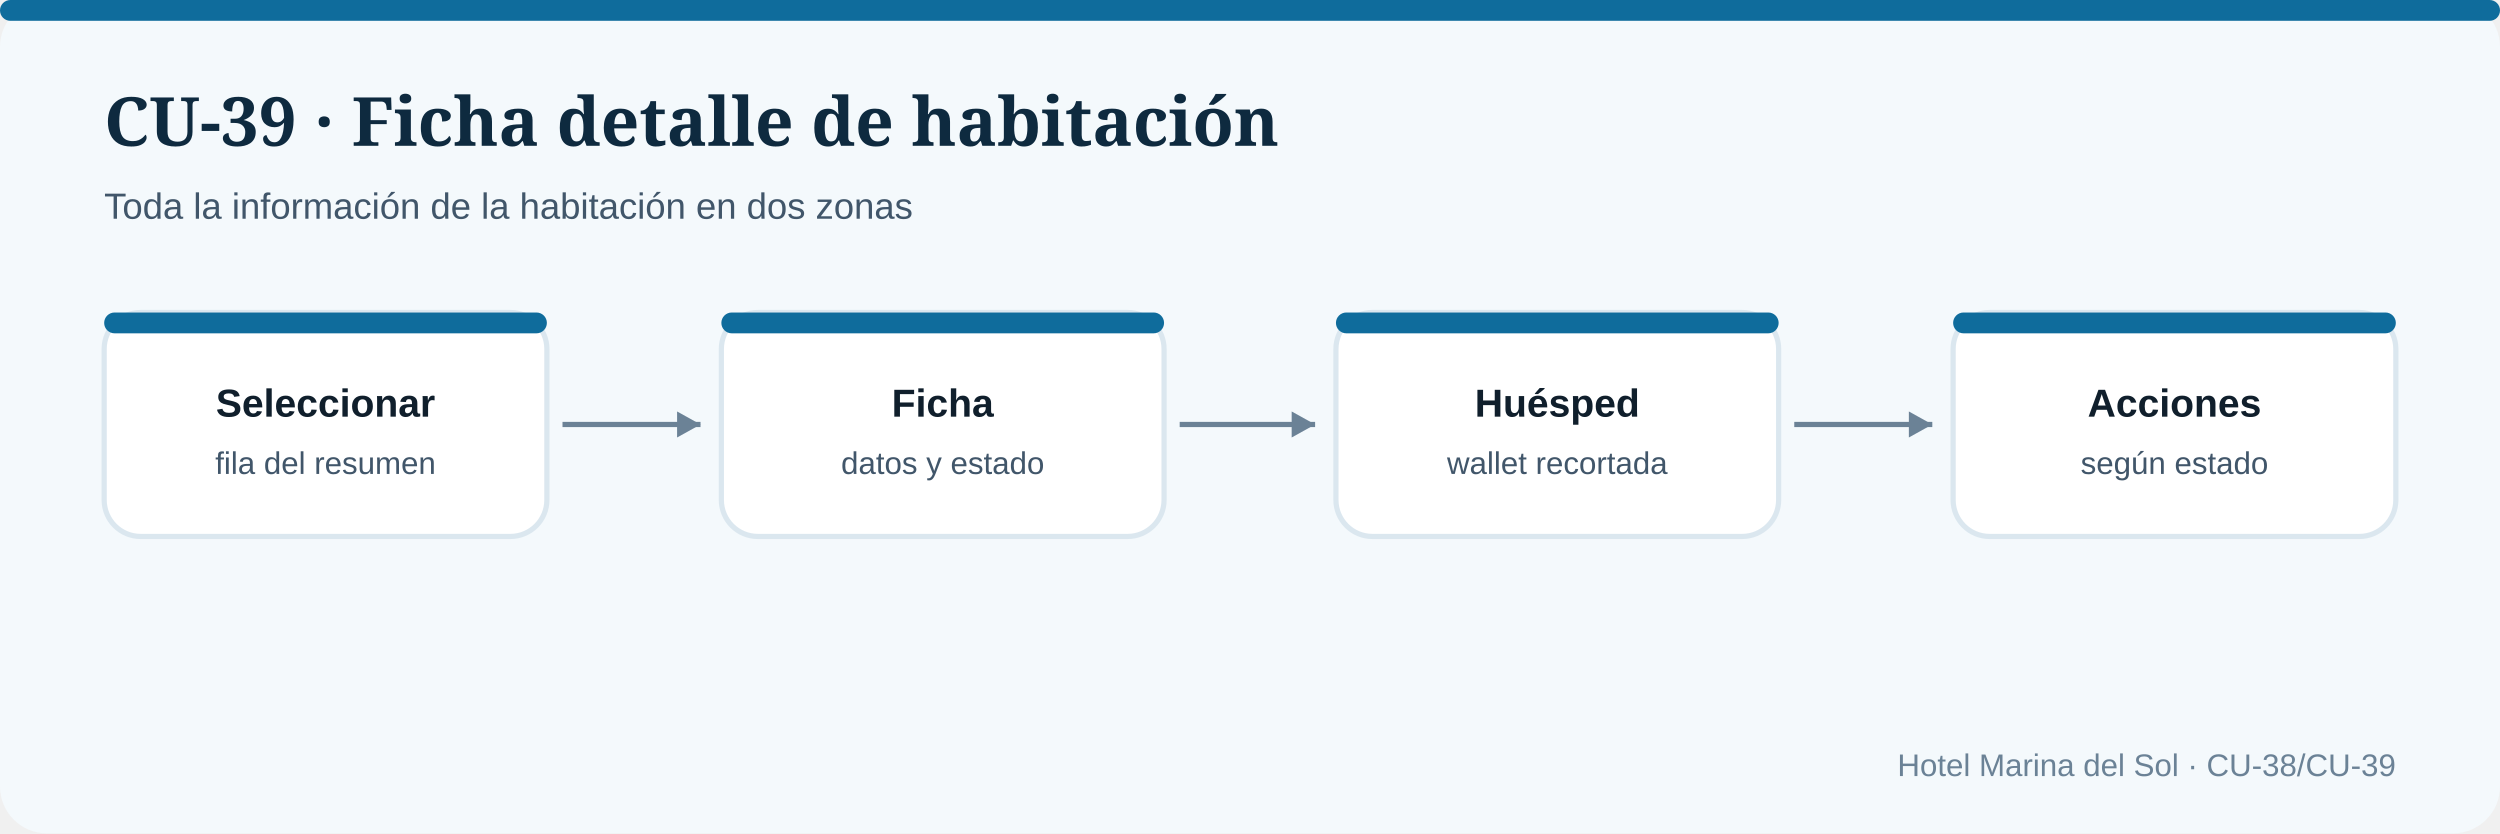
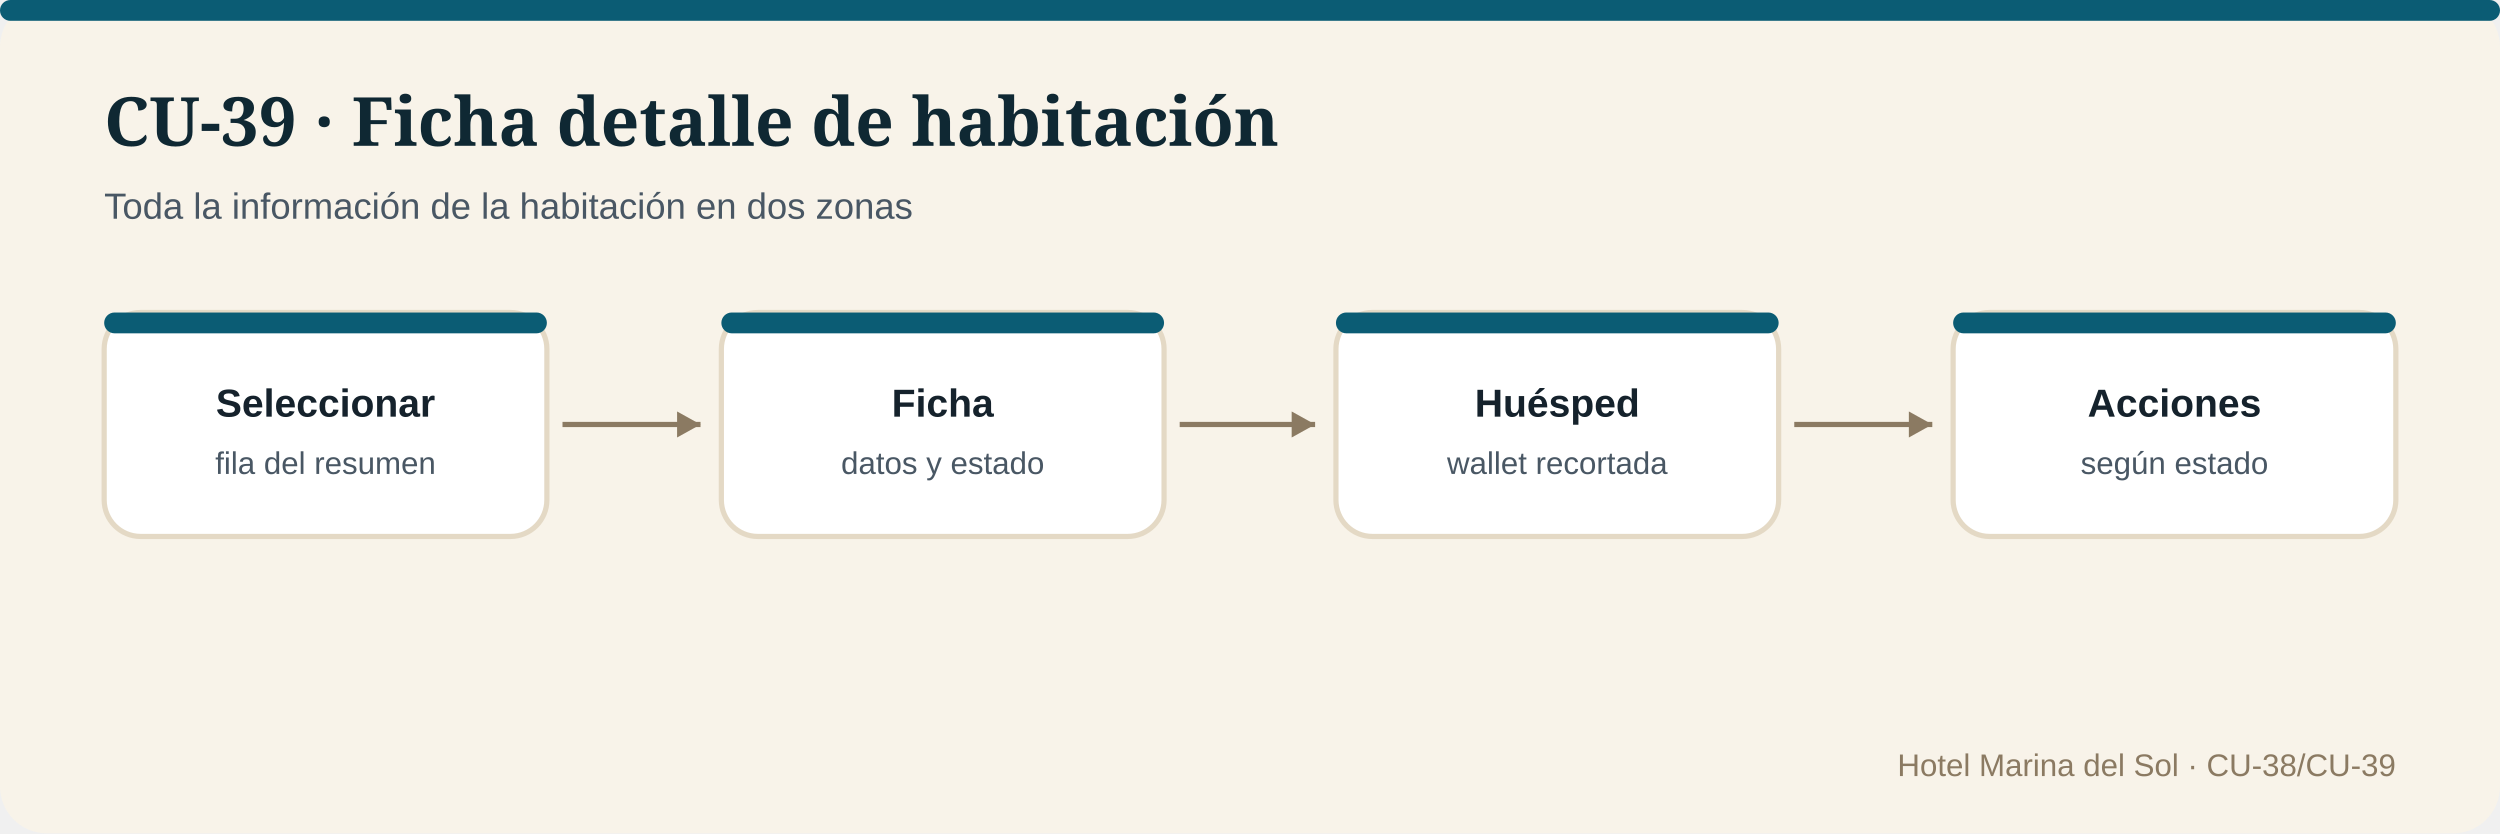
<svg xmlns="http://www.w3.org/2000/svg" viewBox="0 0 960 320" width="960" height="320" role="img" aria-labelledby="t d">
-   <rect width="960" height="320" rx="18" fill="#f4f9fc" />
-   <rect width="960" height="8" rx="4" fill="#0f6c9c" />
-   <text x="40" y="56" font-family="Playfair Display, Georgia, serif" font-size="26" font-weight="700" fill="#0e2a3f">CU-39 · Ficha detalle de habitación</text>
-   <text x="40" y="84" font-family="Manrope, Arial, sans-serif" font-size="14" fill="#41566a">Toda la información de la habitación en dos zonas</text>
+   <rect width="960" height="320" rx="18" fill="#F8F3E9" />
+   <rect width="960" height="8" rx="4" fill="#0B5C74" />
+   <text x="40" y="56" font-family="Playfair Display, Georgia, serif" font-size="26" font-weight="700" fill="#0F2833">CU-39 · Ficha detalle de habitación</text>
+   <text x="40" y="84" font-family="Manrope, Arial, sans-serif" font-size="14" fill="#495764">Toda la información de la habitación en dos zonas</text>
  <g>
-     <rect x="40" y="120" width="170" height="86" rx="14" fill="#ffffff" stroke="#dbe7ef" stroke-width="2" />
-     <rect x="40" y="120" width="170" height="8" rx="4" fill="#0f6c9c" />
-     <text x="125" y="160" text-anchor="middle" font-family="Manrope, Arial, sans-serif" font-size="15" font-weight="700" fill="#101f2c">Seleccionar</text>
-     <text x="125" y="182" text-anchor="middle" font-family="Manrope, Arial, sans-serif" font-size="12" fill="#41566a">fila del resumen</text>
+     <rect x="40" y="120" width="170" height="86" rx="14" fill="#ffffff" stroke="#E4D9C5" stroke-width="2" />
+     <rect x="40" y="120" width="170" height="8" rx="4" fill="#0B5C74" />
+     <text x="125" y="160" text-anchor="middle" font-family="Manrope, Arial, sans-serif" font-size="15" font-weight="700" fill="#15222C">Seleccionar</text>
+     <text x="125" y="182" text-anchor="middle" font-family="Manrope, Arial, sans-serif" font-size="12" fill="#495764">fila del resumen</text>
  </g>
-   <line x1="216" y1="163" x2="269" y2="163" stroke="#6b8296" stroke-width="2" />
-   <polygon points="269,163 260,158 260,168" fill="#6b8296" />
+   <line x1="216" y1="163" x2="269" y2="163" stroke="#8B7A62" stroke-width="2" />
+   <polygon points="269,163 260,158 260,168" fill="#8B7A62" />
  <g>
-     <rect x="277" y="120" width="170" height="86" rx="14" fill="#ffffff" stroke="#dbe7ef" stroke-width="2" />
-     <rect x="277" y="120" width="170" height="8" rx="4" fill="#0f6c9c" />
-     <text x="362" y="160" text-anchor="middle" font-family="Manrope, Arial, sans-serif" font-size="15" font-weight="700" fill="#101f2c">Ficha</text>
-     <text x="362" y="182" text-anchor="middle" font-family="Manrope, Arial, sans-serif" font-size="12" fill="#41566a">datos y estado</text>
+     <rect x="277" y="120" width="170" height="86" rx="14" fill="#ffffff" stroke="#E4D9C5" stroke-width="2" />
+     <rect x="277" y="120" width="170" height="8" rx="4" fill="#0B5C74" />
+     <text x="362" y="160" text-anchor="middle" font-family="Manrope, Arial, sans-serif" font-size="15" font-weight="700" fill="#15222C">Ficha</text>
+     <text x="362" y="182" text-anchor="middle" font-family="Manrope, Arial, sans-serif" font-size="12" fill="#495764">datos y estado</text>
  </g>
-   <line x1="453" y1="163" x2="505" y2="163" stroke="#6b8296" stroke-width="2" />
-   <polygon points="505,163 496,158 496,168" fill="#6b8296" />
+   <line x1="453" y1="163" x2="505" y2="163" stroke="#8B7A62" stroke-width="2" />
+   <polygon points="505,163 496,158 496,168" fill="#8B7A62" />
  <g>
-     <rect x="513" y="120" width="170" height="86" rx="14" fill="#ffffff" stroke="#dbe7ef" stroke-width="2" />
-     <rect x="513" y="120" width="170" height="8" rx="4" fill="#0f6c9c" />
-     <text x="598" y="160" text-anchor="middle" font-family="Manrope, Arial, sans-serif" font-size="15" font-weight="700" fill="#101f2c">Huésped</text>
-     <text x="598" y="182" text-anchor="middle" font-family="Manrope, Arial, sans-serif" font-size="12" fill="#41566a">wallet recortada</text>
+     <rect x="513" y="120" width="170" height="86" rx="14" fill="#ffffff" stroke="#E4D9C5" stroke-width="2" />
+     <rect x="513" y="120" width="170" height="8" rx="4" fill="#0B5C74" />
+     <text x="598" y="160" text-anchor="middle" font-family="Manrope, Arial, sans-serif" font-size="15" font-weight="700" fill="#15222C">Huésped</text>
+     <text x="598" y="182" text-anchor="middle" font-family="Manrope, Arial, sans-serif" font-size="12" fill="#495764">wallet recortada</text>
  </g>
-   <line x1="689" y1="163" x2="742" y2="163" stroke="#6b8296" stroke-width="2" />
-   <polygon points="742,163 733,158 733,168" fill="#6b8296" />
+   <line x1="689" y1="163" x2="742" y2="163" stroke="#8B7A62" stroke-width="2" />
+   <polygon points="742,163 733,158 733,168" fill="#8B7A62" />
  <g>
-     <rect x="750" y="120" width="170" height="86" rx="14" fill="#ffffff" stroke="#dbe7ef" stroke-width="2" />
-     <rect x="750" y="120" width="170" height="8" rx="4" fill="#0f6c9c" />
-     <text x="835" y="160" text-anchor="middle" font-family="Manrope, Arial, sans-serif" font-size="15" font-weight="700" fill="#101f2c">Acciones</text>
-     <text x="835" y="182" text-anchor="middle" font-family="Manrope, Arial, sans-serif" font-size="12" fill="#41566a">según estado</text>
+     <rect x="750" y="120" width="170" height="86" rx="14" fill="#ffffff" stroke="#E4D9C5" stroke-width="2" />
+     <rect x="750" y="120" width="170" height="8" rx="4" fill="#0B5C74" />
+     <text x="835" y="160" text-anchor="middle" font-family="Manrope, Arial, sans-serif" font-size="15" font-weight="700" fill="#15222C">Acciones</text>
+     <text x="835" y="182" text-anchor="middle" font-family="Manrope, Arial, sans-serif" font-size="12" fill="#495764">según estado</text>
  </g>
-   <text x="920" y="298" text-anchor="end" font-family="Manrope, Arial, sans-serif" font-size="12" fill="#6b8296">Hotel Marina del Sol · CU-38/CU-39</text>
+   <text x="920" y="298" text-anchor="end" font-family="Manrope, Arial, sans-serif" font-size="12" fill="#8B7A62">Hotel Marina del Sol · CU-38/CU-39</text>
</svg>
